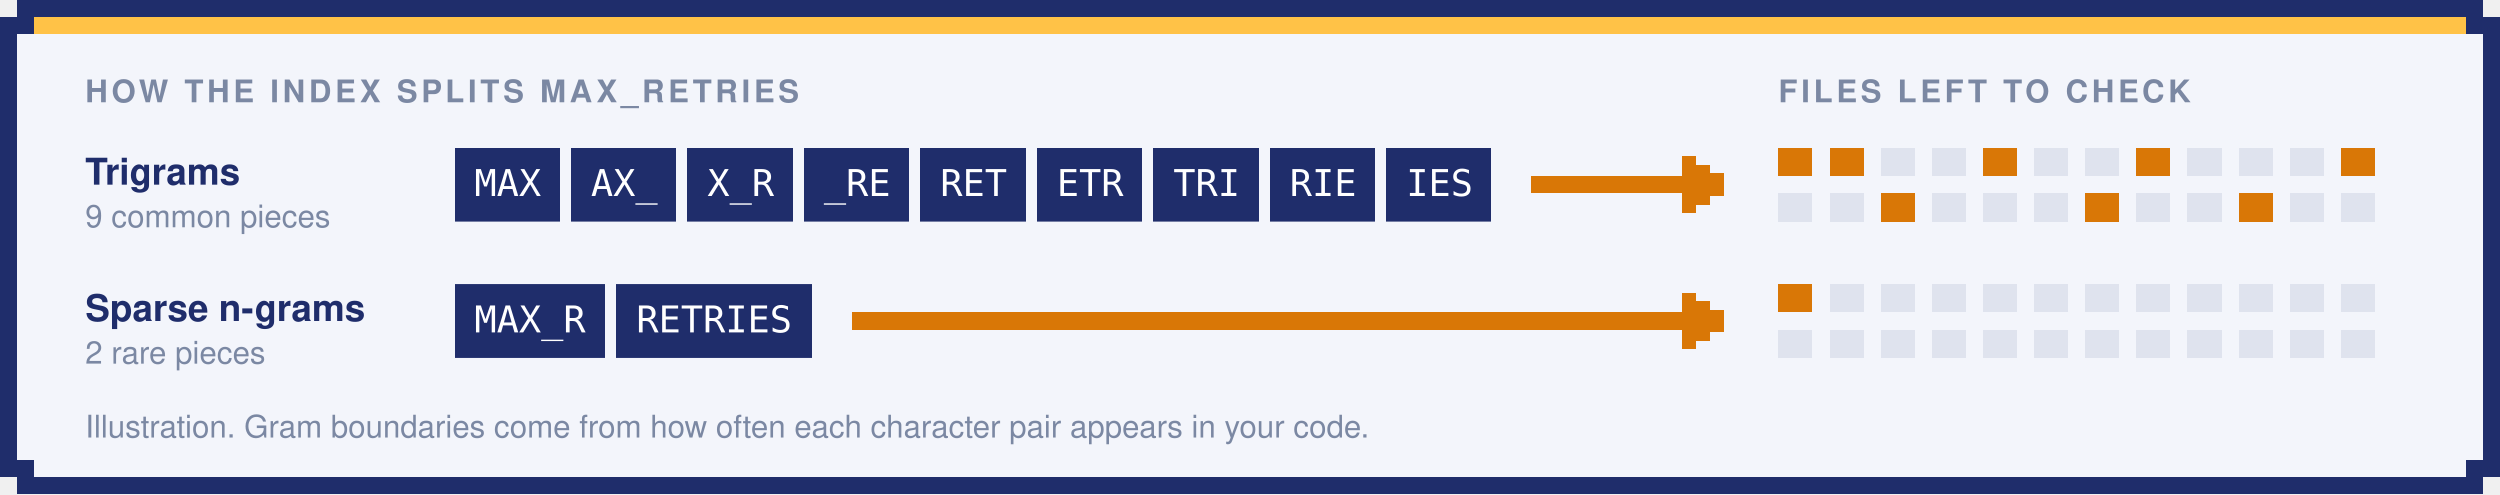
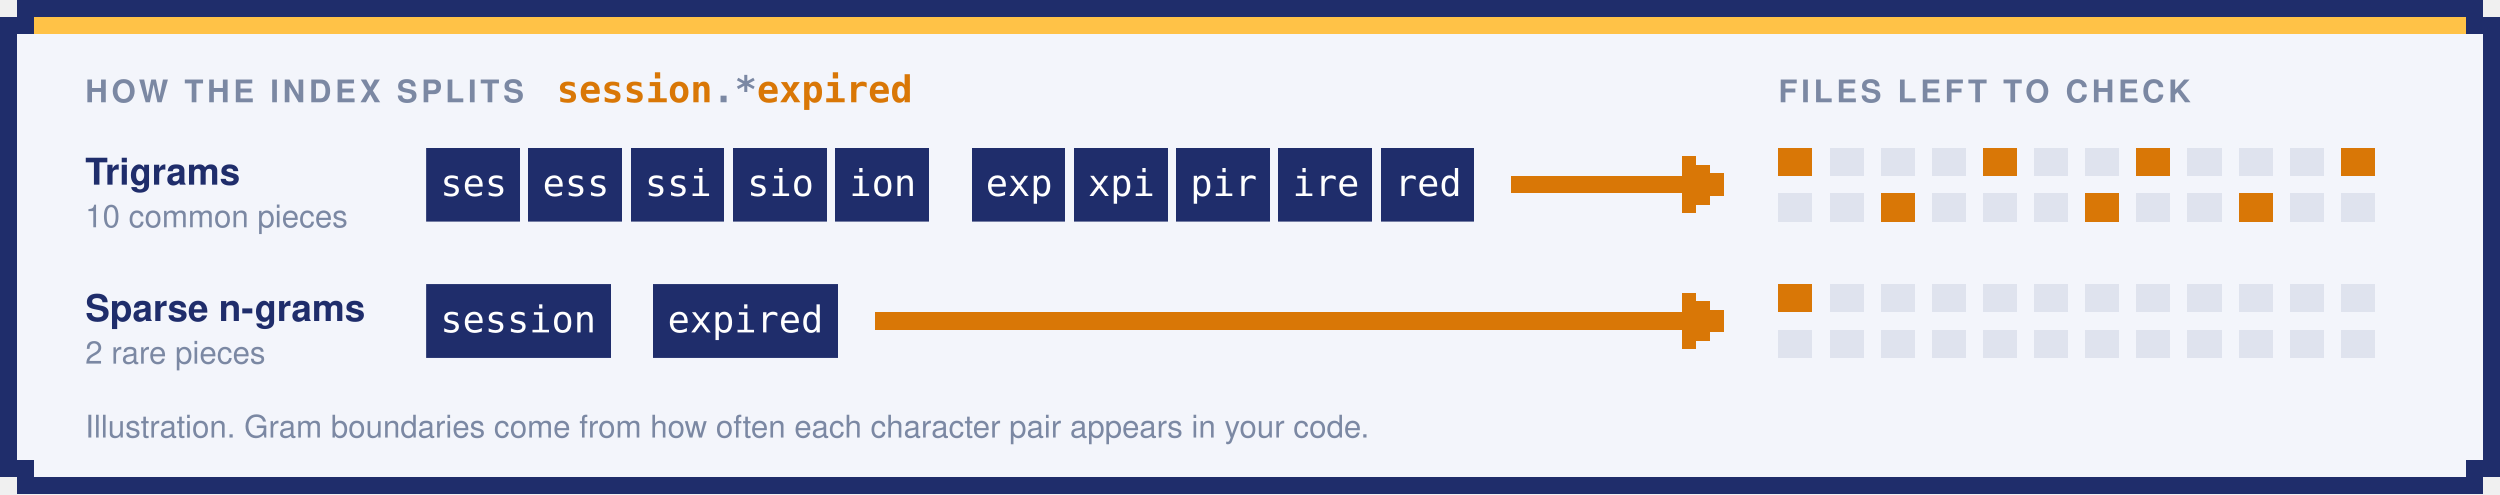
- <svg xmlns="http://www.w3.org/2000/svg" aria-label="Trigrams split MAX_RETRIES into 9 common pieces; sparse n-grams use 2 rare pieces, so far fewer files are left to check" font-family="-apple-system,BlinkMacSystemFont,Segoe UI,Helvetica,Arial,sans-serif" font-size="13" shape-rendering="crispEdges" viewBox="0 0 880 174">
+ <svg xmlns="http://www.w3.org/2000/svg" aria-label="For the regex session.*expired, trigrams give 10 common pieces; sparse n-grams give 2 rare pieces, so far fewer files are left to check" font-family="-apple-system,BlinkMacSystemFont,Segoe UI,Helvetica,Arial,sans-serif" font-size="13" shape-rendering="crispEdges" viewBox="0 0 880 174">
  <path fill="#1f2d6b" d="M6 0h868v6h6v162h-6v6H6v-6H0V6h6z" />
  <path fill="#f3f5fb" d="M12 6h856v6h6v150h-6v6H12v-6H6V12h6z" />
  <path fill="#ffc247" d="M12 6h856v6H12z" />
  <g fill="#7b88a3" font-size="11" font-weight="700" letter-spacing="1.3">
-     <text x="30" y="36">HOW THE INDEX SPLITS MAX_RETRIES</text>
+     <text x="30" y="36">HOW THE INDEX SPLITS</text>
    <text x="626" y="36">FILES LEFT TO CHECK</text>
  </g>
+   <text x="196" y="36" fill="#d97706" font-family="ui-monospace,SFMono-Regular,Menlo,Consolas,monospace" font-weight="700">session<tspan fill="#7b88a3">.*</tspan>expired</text>
  <text x="30" y="65" fill="#1f2d6b" font-weight="800">Trigrams</text>
-   <text x="30" y="80" fill="#7b88a3" font-size="11">9 common pieces</text>
+   <text x="30" y="80" fill="#7b88a3" font-size="11">10 common pieces</text>
  <clipPath id="a">
-     <rect width="369" height="26" x="160" y="52">
-       <animate attributeName="width" dur="5.8s" keyTimes="0;0.02;0.2;1" repeatCount="indefinite" values="0;0;369;369" />
+     <rect width="372" height="26" x="150" y="52">
+       <animate attributeName="width" dur="5.8s" keyTimes="0;0.02;0.2;1" repeatCount="indefinite" values="0;0;372;372" />
    </rect>
  </clipPath>
  <g clip-path="url(#a)">
-     <path fill="#1f2d6b" d="M160 52h37v26h-37zm41 0h37v26h-37zm41 0h37v26h-37zm41 0h37v26h-37zm41 0h37v26h-37zm41 0h37v26h-37zm41 0h37v26h-37zm41 0h37v26h-37zm41 0h37v26h-37z" />
+     <path fill="#1f2d6b" d="M150 52h33v26h-33zm36 0h33v26h-33zm36 0h33v26h-33zm36 0h33v26h-33zm36 0h33v26h-33zm48 0h33v26h-33zm36 0h33v26h-33zm36 0h33v26h-33zm36 0h33v26h-33zm36 0h33v26h-33z" />
    <g fill="#fff" font-family="ui-monospace,SFMono-Regular,Menlo,Consolas,monospace">
-       <text x="167" y="69">MAX</text>
-       <text x="208" y="69">AX_</text>
-       <text x="249" y="69">X_R</text>
-       <text x="290" y="69">_RE</text>
-       <text x="331" y="69">RET</text>
-       <text x="372" y="69">ETR</text>
-       <text x="413" y="69">TRI</text>
-       <text x="454" y="69">RIE</text>
-       <text x="495" y="69">IES</text>
+       <text x="155" y="69">ses</text>
+       <text x="191" y="69">ess</text>
+       <text x="227" y="69">ssi</text>
+       <text x="263" y="69">sio</text>
+       <text x="299" y="69">ion</text>
+       <text x="347" y="69">exp</text>
+       <text x="383" y="69">xpi</text>
+       <text x="419" y="69">pir</text>
+       <text x="455" y="69">ire</text>
+       <text x="491" y="69">red</text>
    </g>
  </g>
-   <path fill="#d97706" d="M626 52h12v10h-12zm18 0h12v10h-12zm54 0h12v10h-12zm54 0h12v10h-12zm72 0h12v10h-12zM662 68h12v10h-12zm72 0h12v10h-12zm54 0h12v10h-12z">
+   <path fill="#d97706" d="M626 52h12v10h-12zm72 0h12v10h-12zm54 0h12v10h-12zm72 0h12v10h-12zM662 68h12v10h-12zm72 0h12v10h-12zm54 0h12v10h-12z">
    <animate attributeName="opacity" dur="5.8s" keyTimes="0;0.2;0.27;1" repeatCount="indefinite" values="0;0;1;1" />
  </path>
  <text x="30" y="113" fill="#1f2d6b" font-weight="800">Sparse n-grams</text>
  <text x="30" y="128" fill="#7b88a3" font-size="11">2 rare pieces</text>
  <clipPath id="b">
-     <rect width="130" height="26" x="160" y="100">
-       <animate attributeName="width" dur="5.8s" keyTimes="0;0.35;0.47;1" repeatCount="indefinite" values="0;0;130;130" />
+     <rect width="148" height="26" x="150" y="100">
+       <animate attributeName="width" dur="5.8s" keyTimes="0;0.35;0.47;1" repeatCount="indefinite" values="0;0;148;148" />
    </rect>
  </clipPath>
  <g clip-path="url(#b)">
-     <path fill="#1f2d6b" d="M160 100h53v26h-53zm57 0h69v26h-69z" />
+     <path fill="#1f2d6b" d="M150 100h65v26h-65zm80 0h65v26h-65z" />
    <g fill="#fff" font-family="ui-monospace,SFMono-Regular,Menlo,Consolas,monospace">
-       <text x="167" y="117">MAX_R</text>
-       <text x="224" y="117">RETRIES</text>
+       <text x="155" y="117">session</text>
+       <text x="235" y="117">expired</text>
    </g>
  </g>
  <path fill="#d97706" d="M626 100h12v10h-12z">
    <animate attributeName="opacity" dur="5.8s" keyTimes="0;0.47;0.54;1" repeatCount="indefinite" values="0;0;1;1" />
  </path>
  <text x="30" y="154" fill="#7b88a3" font-size="11">Illustration. Gram boundaries come from how often each character pair appears in your code.</text>
-   <path fill="#dfe3ee" d="M662 52h12v10h-12zm18 0h12v10h-12zm36 0h12v10h-12zm18 0h12v10h-12zm36 0h12v10h-12zm18 0h12v10h-12zm18 0h12v10h-12zM626 68h12v10h-12zm18 0h12v10h-12zm36 0h12v10h-12zm18 0h12v10h-12zm18 0h12v10h-12zm36 0h12v10h-12zm18 0h12v10h-12zm36 0h12v10h-12zm18 0h12v10h-12zm-180 32h12v10h-12zm18 0h12v10h-12zm18 0h12v10h-12zm18 0h12v10h-12zm18 0h12v10h-12zm18 0h12v10h-12zm18 0h12v10h-12zm18 0h12v10h-12zm18 0h12v10h-12zm18 0h12v10h-12zm18 0h12v10h-12zm-198 16h12v10h-12zm18 0h12v10h-12zm18 0h12v10h-12zm18 0h12v10h-12zm18 0h12v10h-12zm18 0h12v10h-12zm18 0h12v10h-12zm18 0h12v10h-12zm18 0h12v10h-12zm18 0h12v10h-12zm18 0h12v10h-12zm18 0h12v10h-12z" />
-   <path fill="#d97706" d="M539 62h53v6h-53zm53-7h5v20h-5zm5 3h5v14h-5zm5 3h5v8h-5zm-302 49h292v6H300zm292-7h5v20h-5zm5 3h5v14h-5zm5 3h5v8h-5z" />
+   <path fill="#dfe3ee" d="M644 52h12v10h-12zm18 0h12v10h-12zm18 0h12v10h-12zm36 0h12v10h-12zm18 0h12v10h-12zm36 0h12v10h-12zm18 0h12v10h-12zm18 0h12v10h-12zM626 68h12v10h-12zm18 0h12v10h-12zm36 0h12v10h-12zm18 0h12v10h-12zm18 0h12v10h-12zm36 0h12v10h-12zm18 0h12v10h-12zm36 0h12v10h-12zm18 0h12v10h-12zm-180 32h12v10h-12zm18 0h12v10h-12zm18 0h12v10h-12zm18 0h12v10h-12zm18 0h12v10h-12zm18 0h12v10h-12zm18 0h12v10h-12zm18 0h12v10h-12zm18 0h12v10h-12zm18 0h12v10h-12zm18 0h12v10h-12zm-198 16h12v10h-12zm18 0h12v10h-12zm18 0h12v10h-12zm18 0h12v10h-12zm18 0h12v10h-12zm18 0h12v10h-12zm18 0h12v10h-12zm18 0h12v10h-12zm18 0h12v10h-12zm18 0h12v10h-12zm18 0h12v10h-12zm18 0h12v10h-12z" />
+   <path fill="#d97706" d="M532 62h60v6h-60zm60-7h5v20h-5zm5 3h5v14h-5zm5 3h5v8h-5zm-294 49h284v6H308zm284-7h5v20h-5zm5 3h5v14h-5zm5 3h5v8h-5z" />
</svg>
